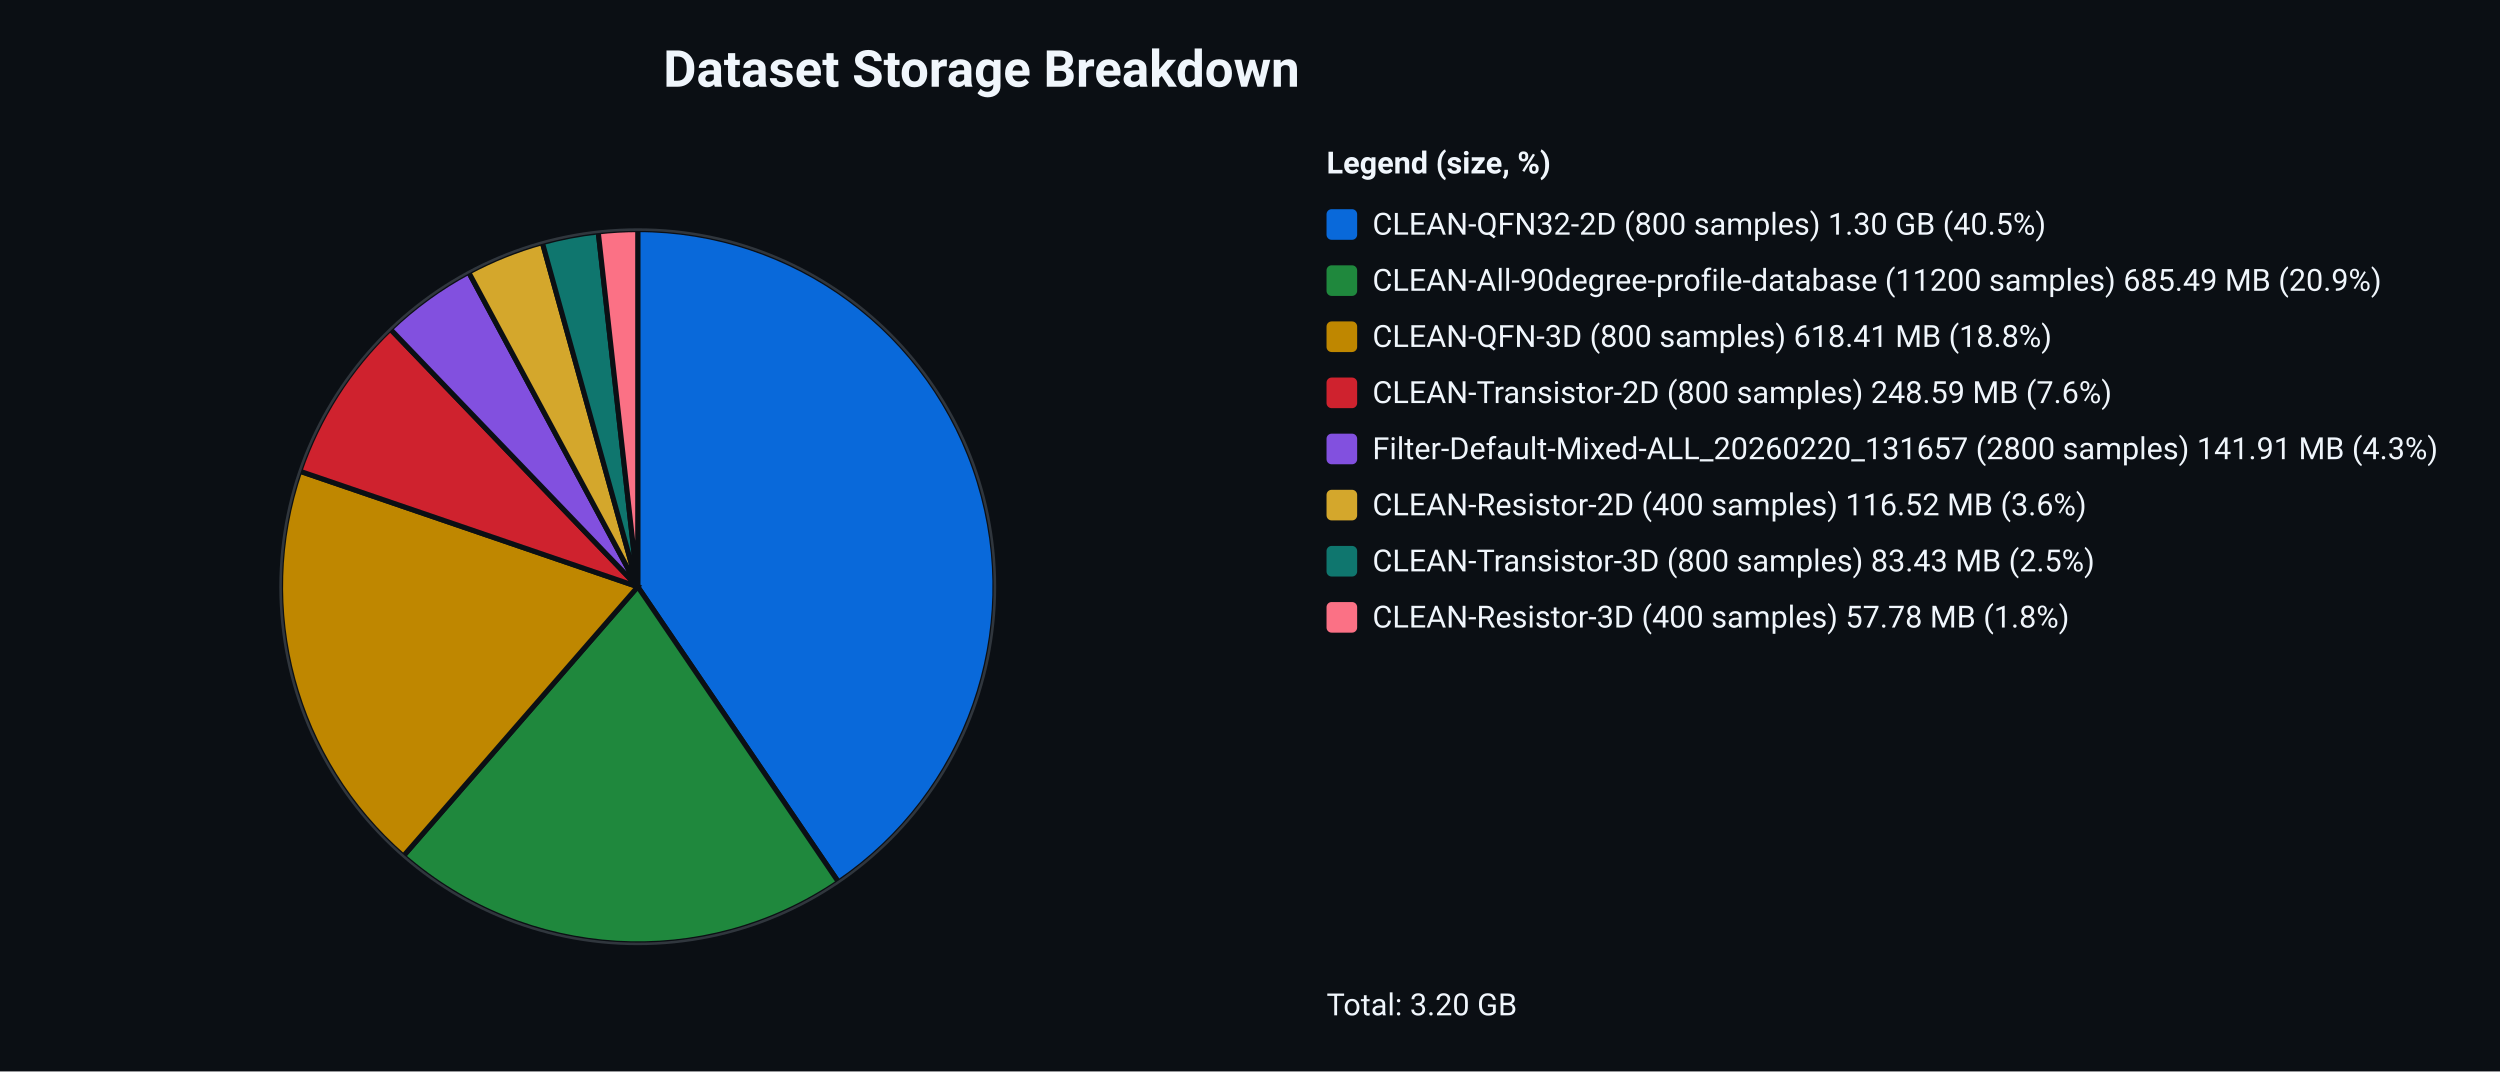
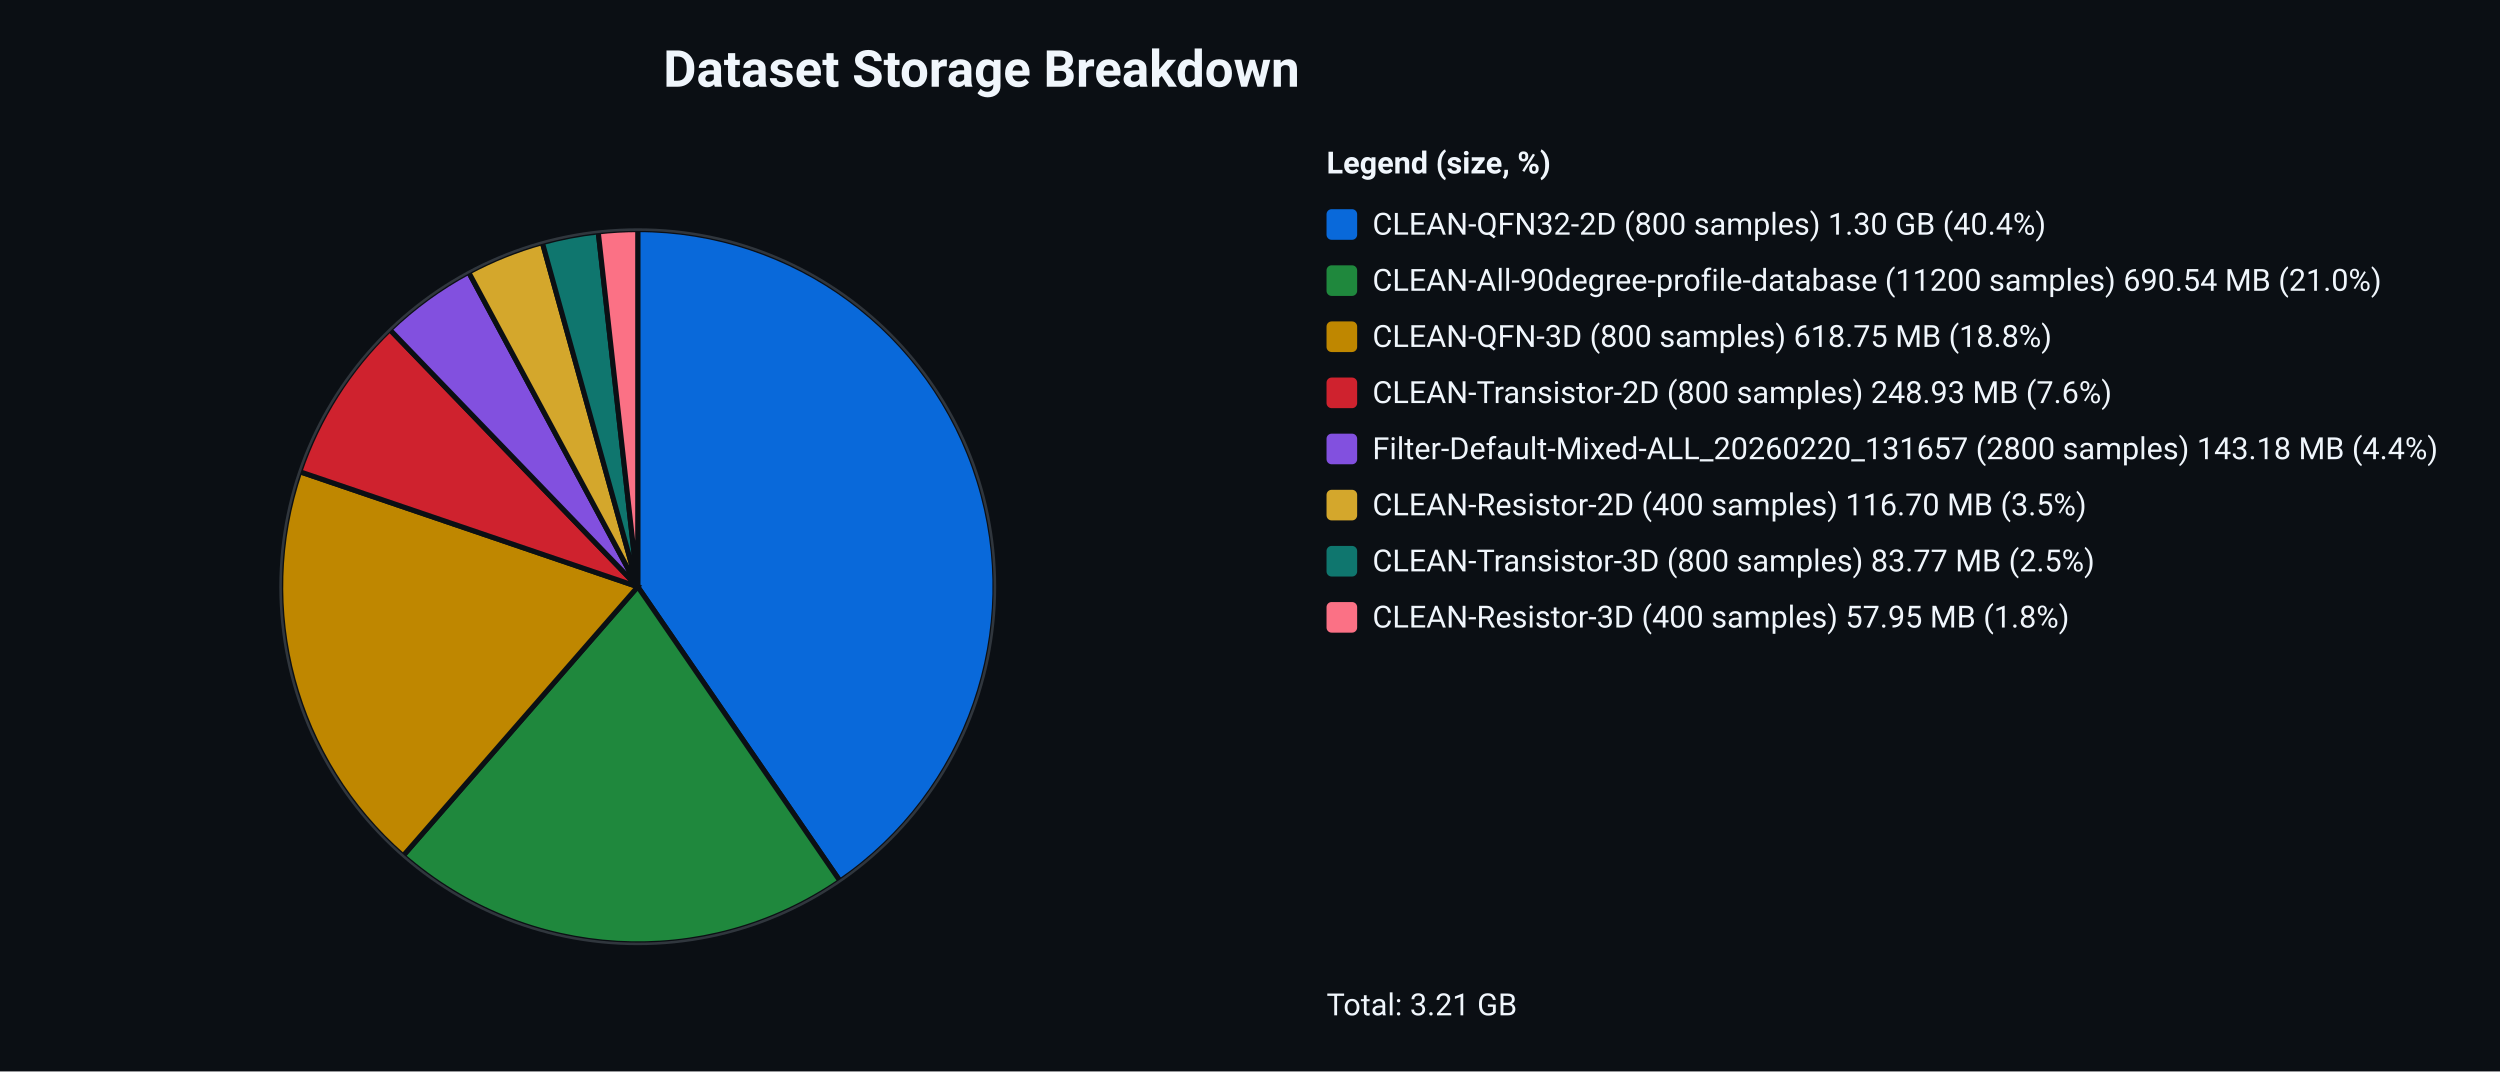
<svg xmlns="http://www.w3.org/2000/svg" width="980" height="420" viewBox="0 0 980 420">
  <rect x="0" y="0" width="980" height="420" fill="#0b0f14" />
  <text x="260" y="34" font-family="ui-sans-serif, system-ui, -apple-system, Segoe UI, Roboto, Arial" font-size="20" font-weight="700" fill="#f0f6fc">Dataset Storage Breakdown</text>
-   <path d="M 250.0 230.0 L 250.0 90.0 A 140.0 140.0 0 0 1 328.7 345.8 Z" fill="#0969da" stroke="#0b0f14" stroke-width="2" />
-   <path d="M 250.0 230.0 L 328.7 345.8 A 140.0 140.0 0 0 1 158.1 335.6 Z" fill="#1f883d" stroke="#0b0f14" stroke-width="2" />
-   <path d="M 250.0 230.0 L 158.1 335.6 A 140.0 140.0 0 0 1 117.5 184.7 Z" fill="#bf8700" stroke="#0b0f14" stroke-width="2" />
-   <path d="M 250.0 230.0 L 117.5 184.7 A 140.0 140.0 0 0 1 153.0 129.0 Z" fill="#cf222e" stroke="#0b0f14" stroke-width="2" />
-   <path d="M 250.0 230.0 L 153.0 129.0 A 140.0 140.0 0 0 1 183.7 106.7 Z" fill="#8250df" stroke="#0b0f14" stroke-width="2" />
+   <path d="M 250.0 230.0 L 250.0 90.0 A 140.0 140.0 0 0 1 329.3 345.4 Z" fill="#0969da" stroke="#0b0f14" stroke-width="2" />
+   <path d="M 250.0 230.0 L 329.3 345.4 A 140.0 140.0 0 0 1 158.0 335.5 Z" fill="#1f883d" stroke="#0b0f14" stroke-width="2" />
+   <path d="M 250.0 230.0 L 158.0 335.5 A 140.0 140.0 0 0 1 117.5 184.9 Z" fill="#bf8700" stroke="#0b0f14" stroke-width="2" />
+   <path d="M 250.0 230.0 L 117.5 184.9 A 140.0 140.0 0 0 1 152.8 129.2 Z" fill="#cf222e" stroke="#0b0f14" stroke-width="2" />
+   <path d="M 250.0 230.0 L 152.8 129.2 A 140.0 140.0 0 0 1 183.7 106.7 Z" fill="#8250df" stroke="#0b0f14" stroke-width="2" />
  <path d="M 250.0 230.0 L 183.7 106.7 A 140.0 140.0 0 0 1 212.6 95.1 Z" fill="#d4a72c" stroke="#0b0f14" stroke-width="2" />
  <path d="M 250.0 230.0 L 212.6 95.1 A 140.0 140.0 0 0 1 234.5 90.9 Z" fill="#0f766e" stroke="#0b0f14" stroke-width="2" />
  <path d="M 250.0 230.0 L 234.5 90.9 A 140.0 140.0 0 0 1 250.0 90.0 Z" fill="#fb7185" stroke="#0b0f14" stroke-width="2" />
  <circle cx="250.0" cy="230.0" r="140.0" fill="none" stroke="#30363d" stroke-width="1" />
  <text x="520.0" y="68.0" font-family="ui-sans-serif, system-ui, -apple-system, Segoe UI, Roboto, Arial" font-size="12" font-weight="700" fill="#f0f6fc">Legend (size, %)</text>
  <rect x="520.0" y="82.0" width="12" height="12" rx="2" fill="#0969da" />
-   <text x="538.0" y="92.0" font-family="ui-sans-serif, system-ui, -apple-system, Segoe UI, Roboto, Arial" font-size="12" fill="#f0f6fc">CLEAN-QFN32-2D (800 samples)  1.30 GB  (40.5%)</text>
+   <text x="538.0" y="92.0" font-family="ui-sans-serif, system-ui, -apple-system, Segoe UI, Roboto, Arial" font-size="12" fill="#f0f6fc">CLEAN-QFN32-2D (800 samples)  1.30 GB  (40.4%)</text>
  <rect x="520.0" y="104.0" width="12" height="12" rx="2" fill="#1f883d" />
-   <text x="538.0" y="114.0" font-family="ui-sans-serif, system-ui, -apple-system, Segoe UI, Roboto, Arial" font-size="12" fill="#f0f6fc">CLEAN-All-90degree-profile-database (11200 samples)  685.49 MB  (20.9%)</text>
+   <text x="538.0" y="114.0" font-family="ui-sans-serif, system-ui, -apple-system, Segoe UI, Roboto, Arial" font-size="12" fill="#f0f6fc">CLEAN-All-90degree-profile-database (11200 samples)  690.54 MB  (21.0%)</text>
  <rect x="520.0" y="126.0" width="12" height="12" rx="2" fill="#bf8700" />
-   <text x="538.0" y="136.0" font-family="ui-sans-serif, system-ui, -apple-system, Segoe UI, Roboto, Arial" font-size="12" fill="#f0f6fc">CLEAN-QFN-3D (800 samples)  618.41 MB  (18.8%)</text>
+   <text x="538.0" y="136.0" font-family="ui-sans-serif, system-ui, -apple-system, Segoe UI, Roboto, Arial" font-size="12" fill="#f0f6fc">CLEAN-QFN-3D (800 samples)  618.75 MB  (18.8%)</text>
  <rect x="520.0" y="148.0" width="12" height="12" rx="2" fill="#cf222e" />
-   <text x="538.0" y="158.0" font-family="ui-sans-serif, system-ui, -apple-system, Segoe UI, Roboto, Arial" font-size="12" fill="#f0f6fc">CLEAN-Transistor-2D (800 samples)  248.59 MB  (7.6%)</text>
+   <text x="538.0" y="158.0" font-family="ui-sans-serif, system-ui, -apple-system, Segoe UI, Roboto, Arial" font-size="12" fill="#f0f6fc">CLEAN-Transistor-2D (800 samples)  248.93 MB  (7.6%)</text>
  <rect x="520.0" y="170.0" width="12" height="12" rx="2" fill="#8250df" />
-   <text x="538.0" y="180.0" font-family="ui-sans-serif, system-ui, -apple-system, Segoe UI, Roboto, Arial" font-size="12" fill="#f0f6fc">Filter-Default-Mixed-ALL_20260220_131657 (2800 samples)  141.91 MB  (4.3%)</text>
+   <text x="538.0" y="180.0" font-family="ui-sans-serif, system-ui, -apple-system, Segoe UI, Roboto, Arial" font-size="12" fill="#f0f6fc">Filter-Default-Mixed-ALL_20260220_131657 (2800 samples)  143.18 MB  (4.4%)</text>
  <rect x="520.0" y="192.0" width="12" height="12" rx="2" fill="#d4a72c" />
-   <text x="538.0" y="202.0" font-family="ui-sans-serif, system-ui, -apple-system, Segoe UI, Roboto, Arial" font-size="12" fill="#f0f6fc">CLEAN-Resistor-2D (400 samples)  116.52 MB  (3.6%)</text>
+   <text x="538.0" y="202.0" font-family="ui-sans-serif, system-ui, -apple-system, Segoe UI, Roboto, Arial" font-size="12" fill="#f0f6fc">CLEAN-Resistor-2D (400 samples)  116.70 MB  (3.5%)</text>
  <rect x="520.0" y="214.0" width="12" height="12" rx="2" fill="#0f766e" />
-   <text x="538.0" y="224.0" font-family="ui-sans-serif, system-ui, -apple-system, Segoe UI, Roboto, Arial" font-size="12" fill="#f0f6fc">CLEAN-Transistor-3D (800 samples)  83.43 MB  (2.5%)</text>
+   <text x="538.0" y="224.0" font-family="ui-sans-serif, system-ui, -apple-system, Segoe UI, Roboto, Arial" font-size="12" fill="#f0f6fc">CLEAN-Transistor-3D (800 samples)  83.77 MB  (2.5%)</text>
  <rect x="520.0" y="236.0" width="12" height="12" rx="2" fill="#fb7185" />
-   <text x="538.0" y="246.0" font-family="ui-sans-serif, system-ui, -apple-system, Segoe UI, Roboto, Arial" font-size="12" fill="#f0f6fc">CLEAN-Resistor-3D (400 samples)  57.78 MB  (1.8%)</text>
-   <text x="520.0" y="398" font-family="ui-sans-serif, system-ui, -apple-system, Segoe UI, Roboto, Arial" font-size="12" fill="#f0f6fc">Total: 3.20 GB</text>
+   <text x="538.0" y="246.0" font-family="ui-sans-serif, system-ui, -apple-system, Segoe UI, Roboto, Arial" font-size="12" fill="#f0f6fc">CLEAN-Resistor-3D (400 samples)  57.95 MB  (1.8%)</text>
+   <text x="520.0" y="398" font-family="ui-sans-serif, system-ui, -apple-system, Segoe UI, Roboto, Arial" font-size="12" fill="#f0f6fc">Total: 3.21 GB</text>
</svg>
